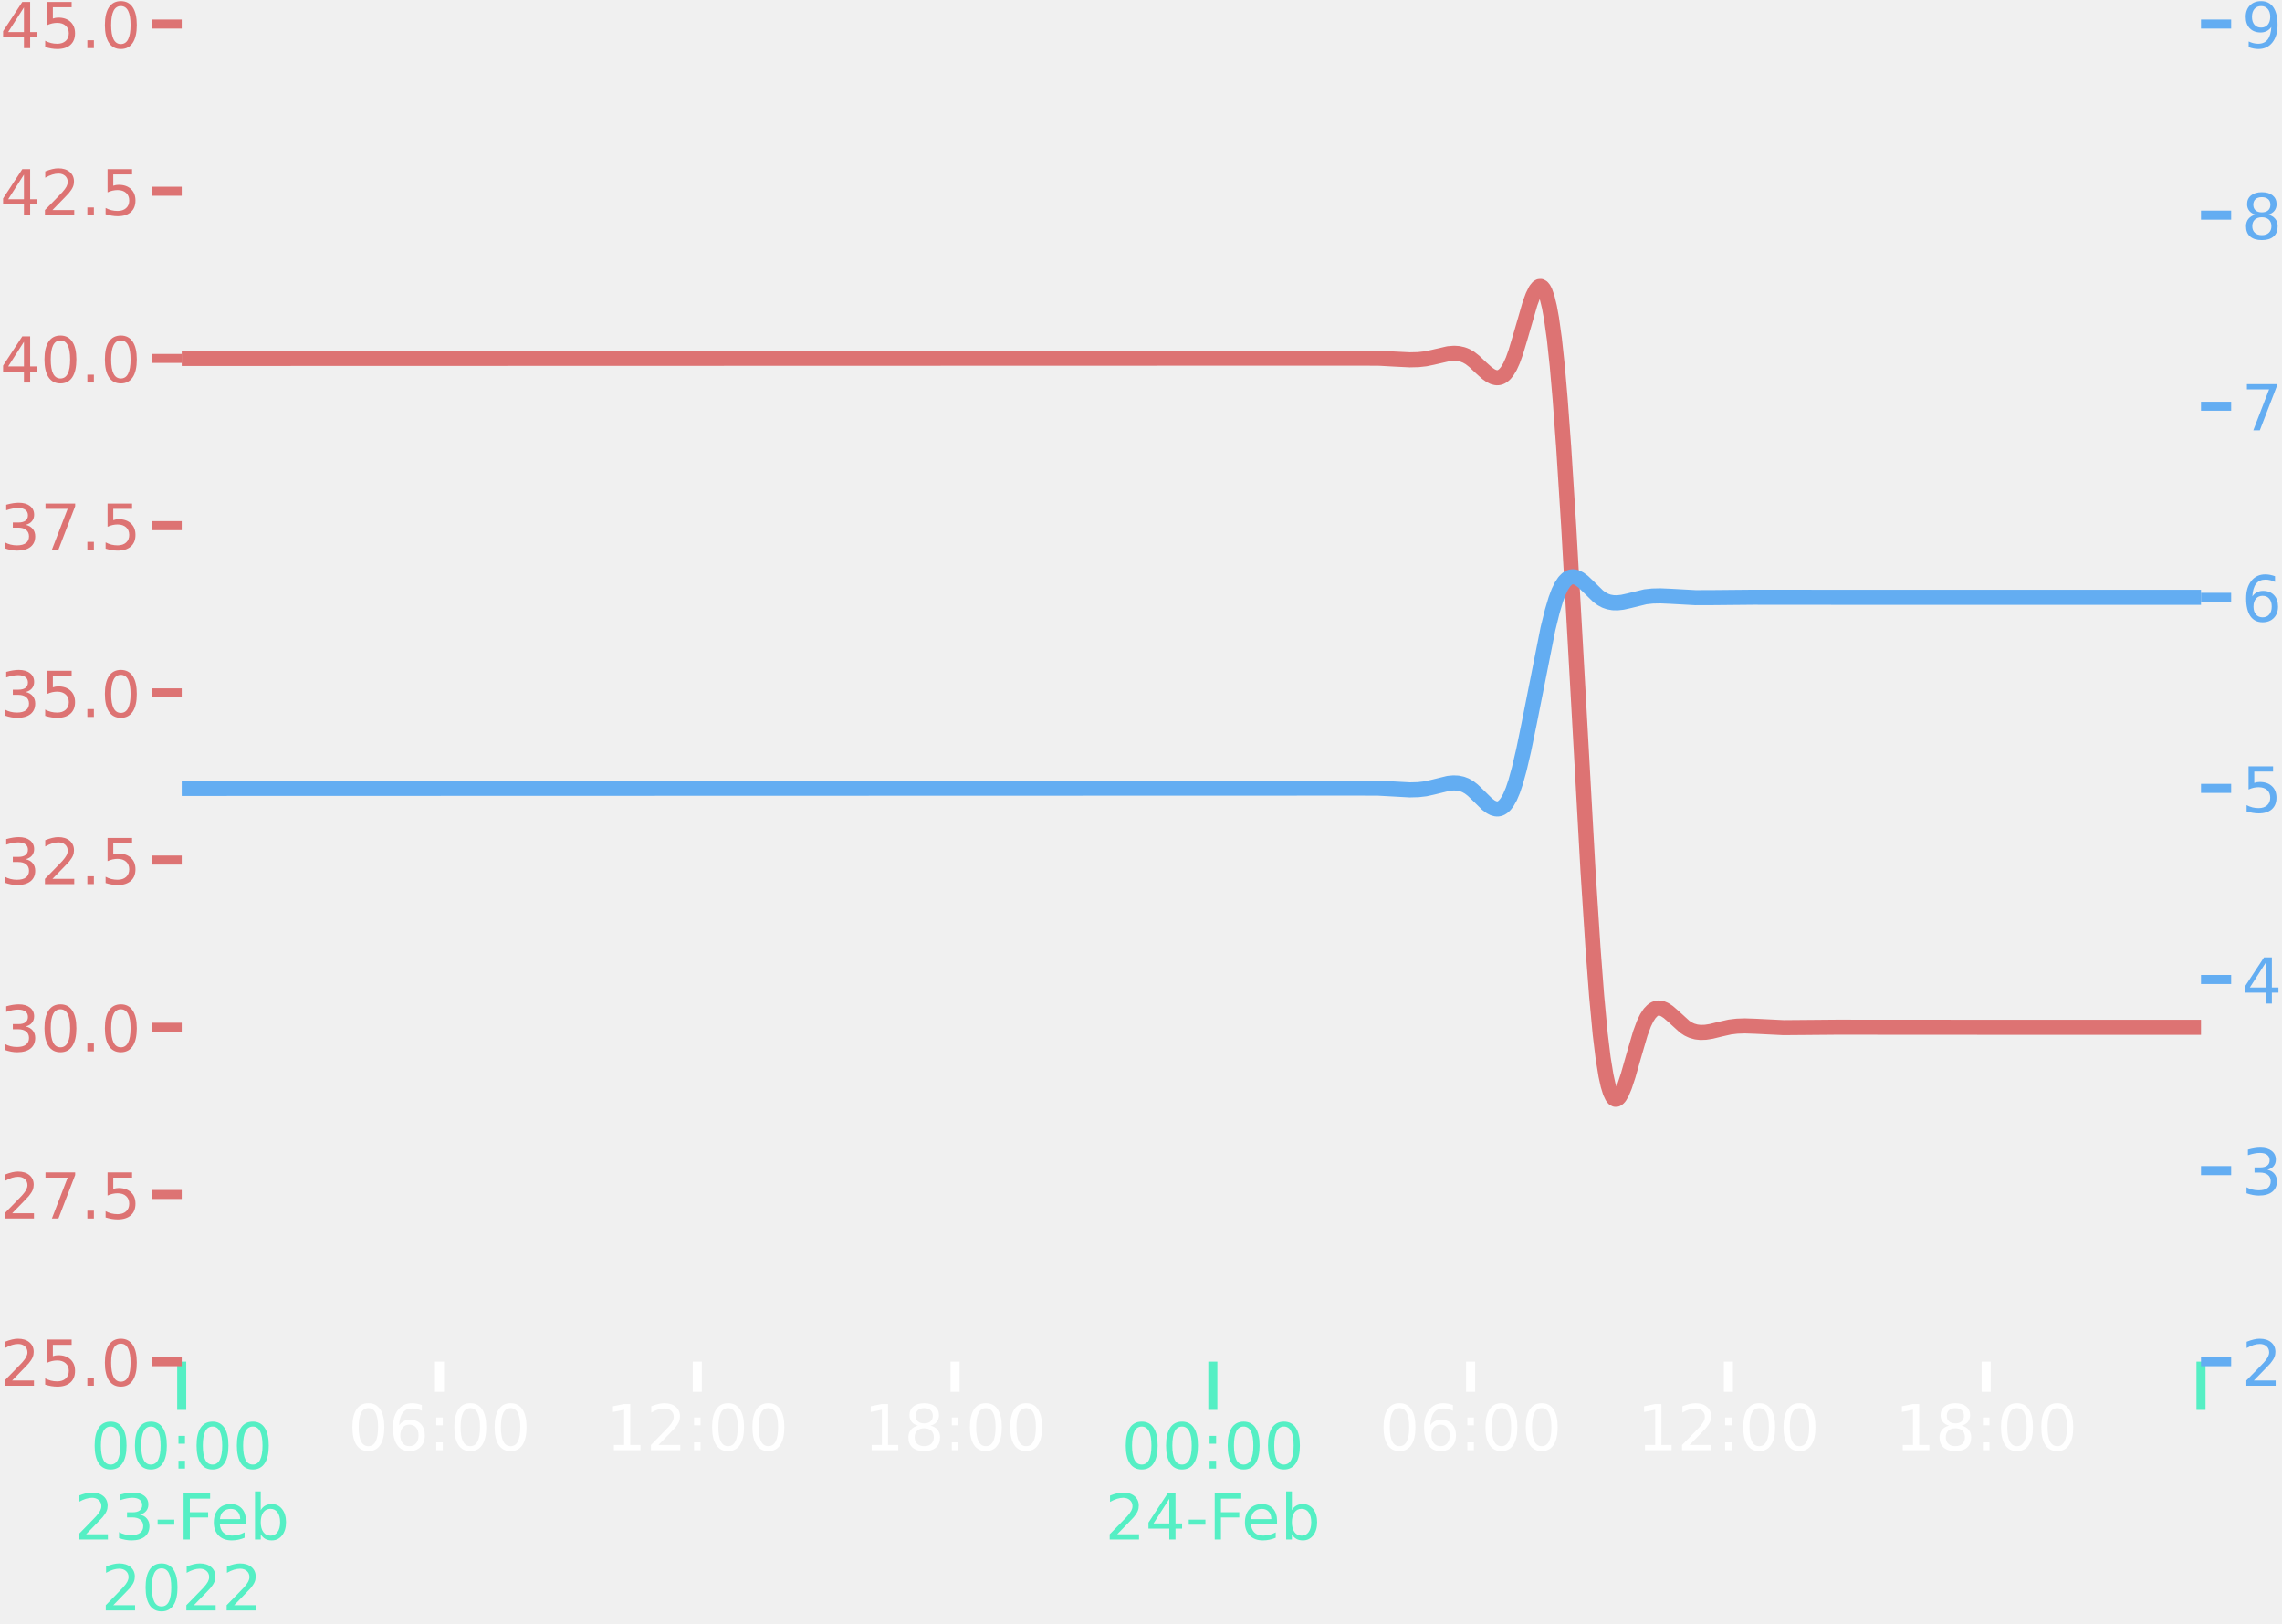
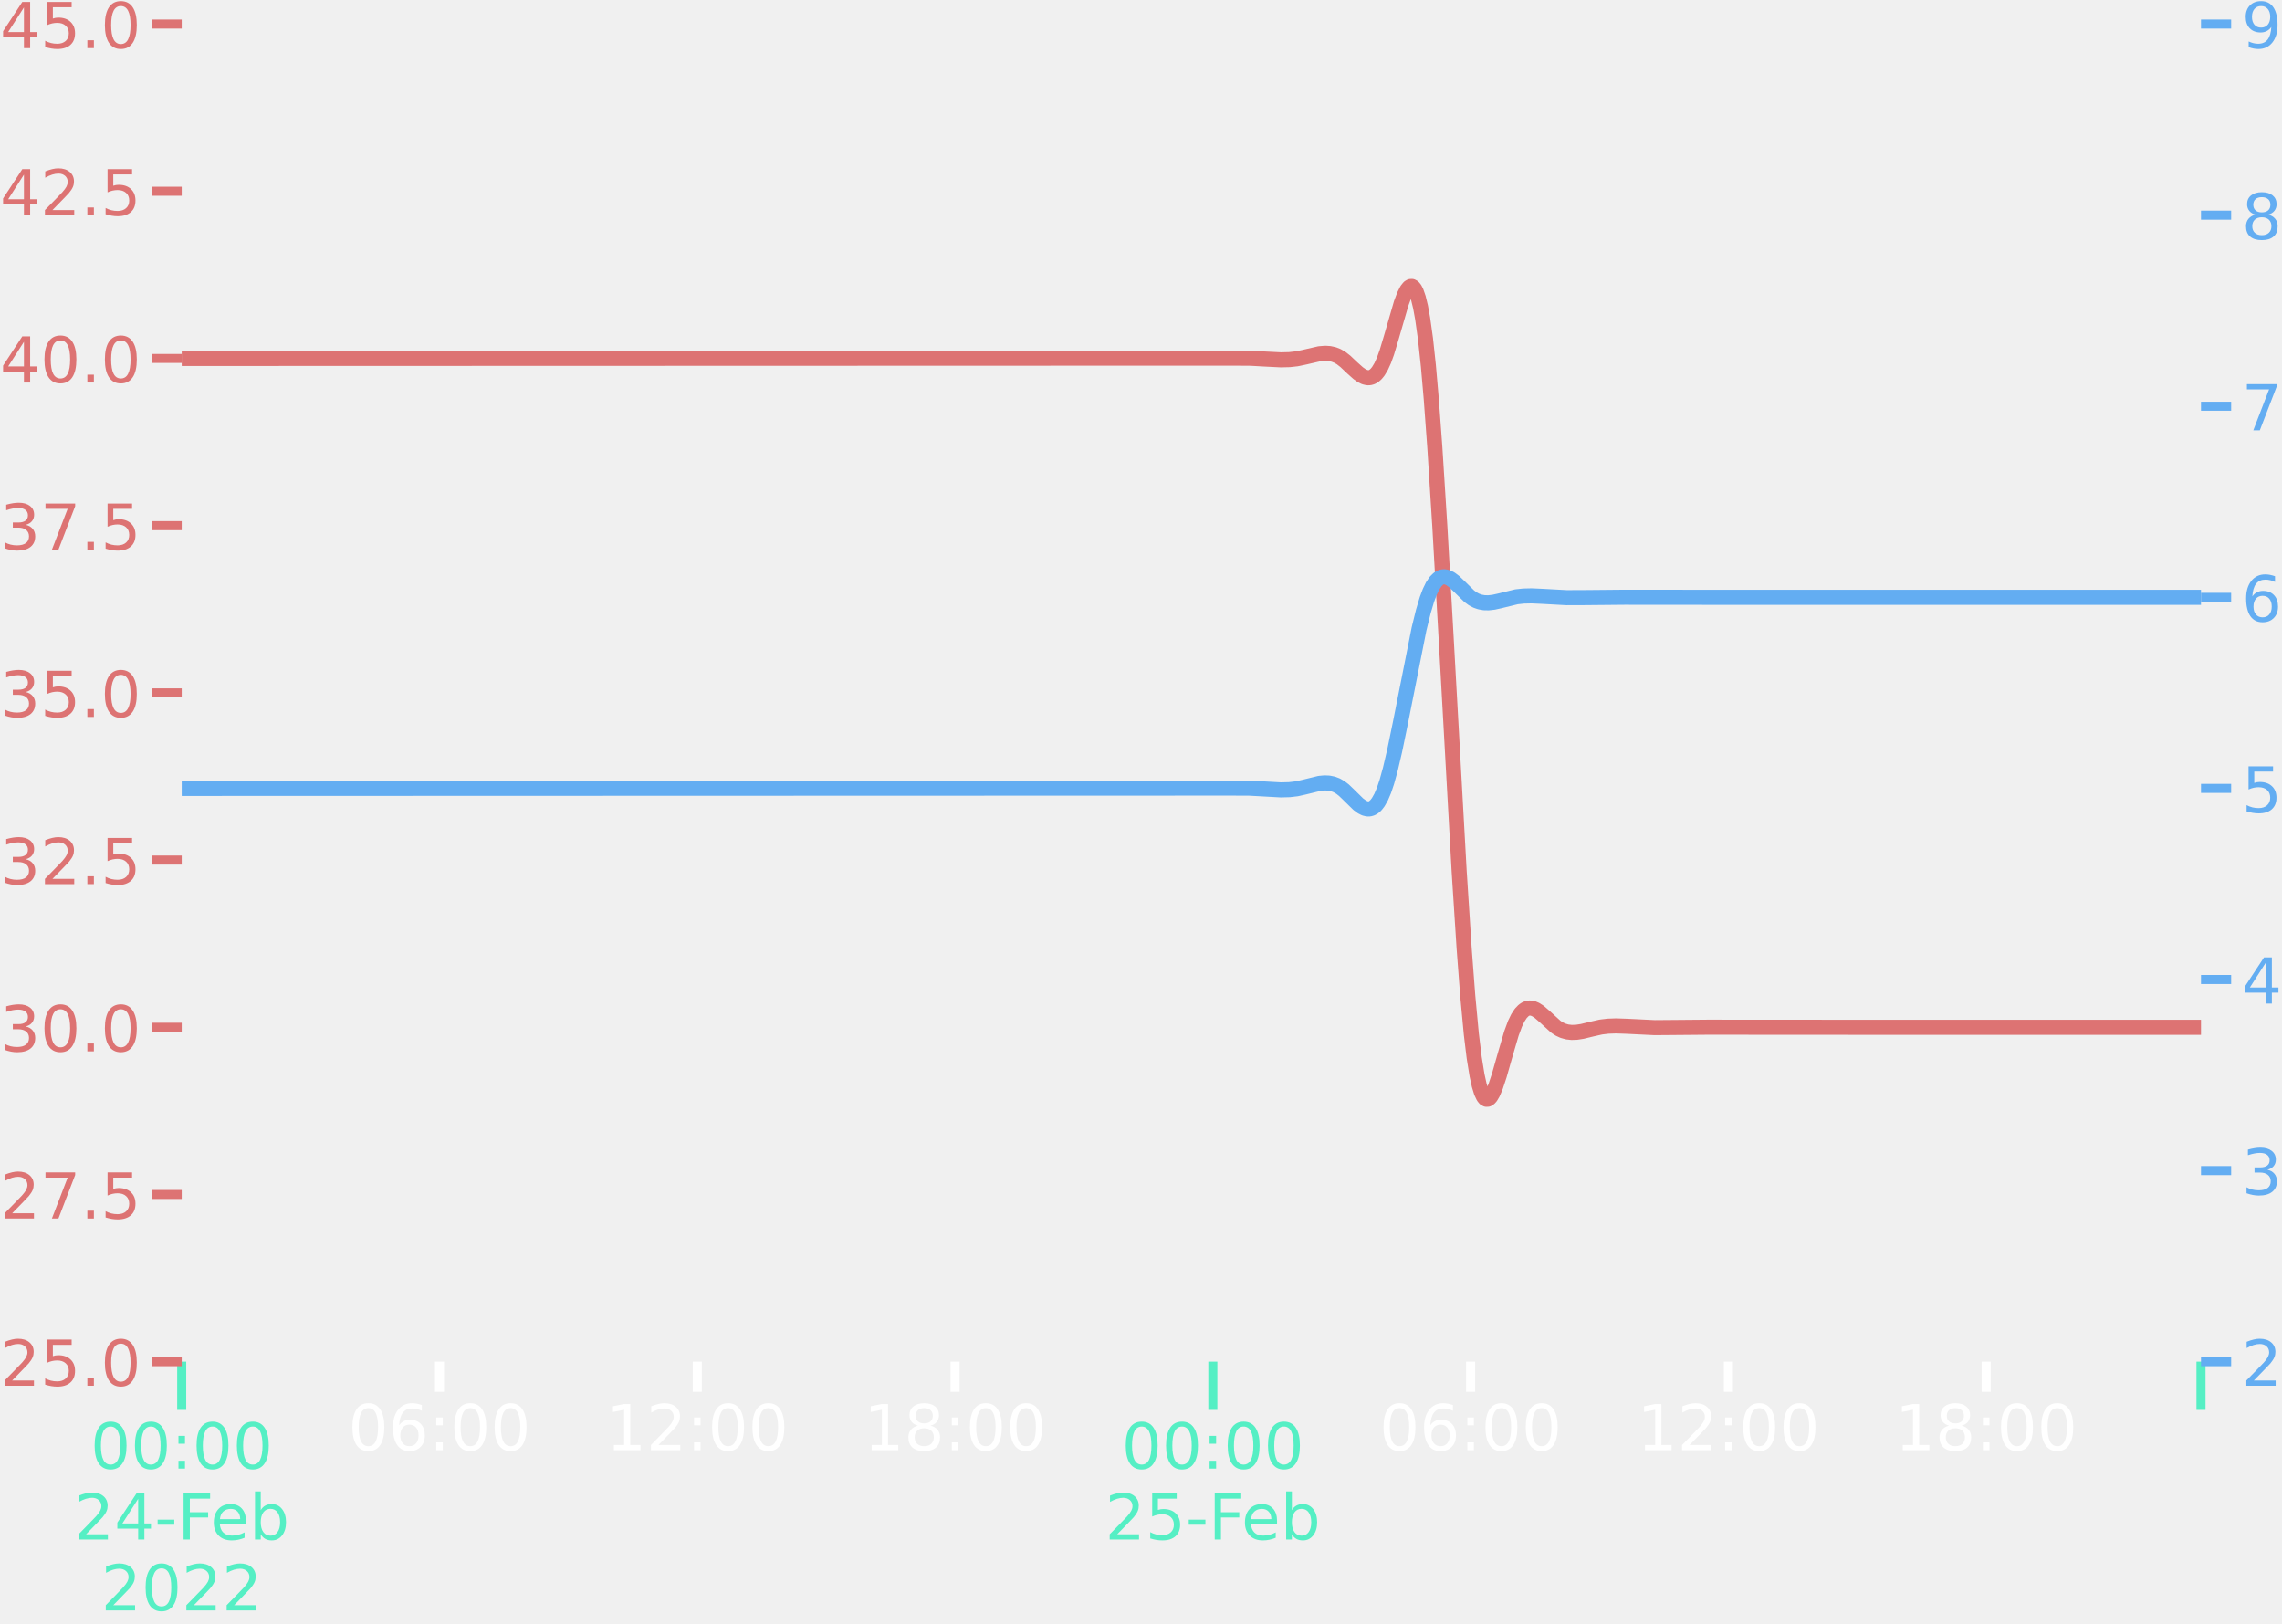
<svg xmlns="http://www.w3.org/2000/svg" xmlns:xlink="http://www.w3.org/1999/xlink" height="538.353pt" version="1.1" viewBox="0 0 756.719 538.353" width="756.719pt">
  <defs>
    <style type="text/css">*{stroke-linecap:butt;stroke-linejoin:round;}</style>
  </defs>
  <g id="figure_1">
    <g id="patch_1">
      <path d="M 0 538.353  L 756.719 538.353  L 756.719 0  L 0 0  z " style="fill:none;" />
    </g>
    <g id="axes_1">
      <g id="patch_2">
        <path d="M 60.258 451.498  L 729.858 451.498  L 729.858 7.978  L 60.258 7.978  z " style="fill:none;" />
      </g>
      <g id="matplotlib.axis_1">
        <g id="xtick_1">
          <g id="line2d_1">
            <defs>
-               <path d="M 0 0  L 0 16  " id="m603aca478d" style="stroke:#55efc4;stroke-width:3;" />
+               <path d="M 0 0  L 0 16  " id="m90805cc9ed" style="stroke:#55efc4;stroke-width:3;" />
            </defs>
            <g>
-               <use style="fill:#55efc4;stroke:#55efc4;stroke-width:3;" x="60.258" xlink:href="#m603aca478d" y="451.498" />
+               <use style="fill:#55efc4;stroke:#55efc4;stroke-width:3;" x="60.258" xlink:href="#m90805cc9ed" y="451.498" />
            </g>
          </g>
          <g id="text_1">
            <g style="fill:#55efc4;" transform="translate(29.99813 486.9551)scale(0.21 -0.21)">
              <defs>
                <path d="M 31.781 66.406  Q 24.172 66.406 20.328 58.906  Q 16.5 51.422 16.5 36.375  Q 16.5 21.391 20.328 13.891  Q 24.172 6.391 31.781 6.391  Q 39.453 6.391 43.281 13.891  Q 47.125 21.391 47.125 36.375  Q 47.125 51.422 43.281 58.906  Q 39.453 66.406 31.781 66.406  z M 31.781 74.219  Q 44.047 74.219 50.516 64.516  Q 56.984 54.828 56.984 36.375  Q 56.984 17.969 50.516 8.266  Q 44.047 -1.422 31.781 -1.422  Q 19.531 -1.422 13.062 8.266  Q 6.594 17.969 6.594 36.375  Q 6.594 54.828 13.062 64.516  Q 19.531 74.219 31.781 74.219  z " id="DejaVuSans-48" />
                <path d="M 11.719 12.406  L 22.016 12.406  L 22.016 0  L 11.719 0  z M 11.719 51.703  L 22.016 51.703  L 22.016 39.312  L 11.719 39.312  z " id="DejaVuSans-58" />
              </defs>
              <use xlink:href="#DejaVuSans-48" />
              <use x="63.623" xlink:href="#DejaVuSans-48" />
              <use x="127.246" xlink:href="#DejaVuSans-58" />
              <use x="160.938" xlink:href="#DejaVuSans-48" />
              <use x="224.561" xlink:href="#DejaVuSans-48" />
            </g>
            <g style="fill:#55efc4;" transform="translate(24.52008 510.4705)scale(0.21 -0.21)">
              <defs>
                <path d="M 19.188 8.297  L 53.609 8.297  L 53.609 0  L 7.328 0  L 7.328 8.297  Q 12.938 14.109 22.625 23.891  Q 32.328 33.688 34.812 36.531  Q 39.547 41.844 41.422 45.531  Q 43.312 49.219 43.312 52.781  Q 43.312 58.594 39.234 62.25  Q 35.156 65.922 28.609 65.922  Q 23.969 65.922 18.812 64.312  Q 13.672 62.703 7.812 59.422  L 7.812 69.391  Q 13.766 71.781 18.938 73  Q 24.125 74.219 28.422 74.219  Q 39.75 74.219 46.484 68.547  Q 53.219 62.891 53.219 53.422  Q 53.219 48.922 51.531 44.891  Q 49.859 40.875 45.406 35.406  Q 44.188 33.984 37.641 27.219  Q 31.109 20.453 19.188 8.297  z " id="DejaVuSans-50" />
-                 <path d="M 40.578 39.312  Q 47.656 37.797 51.625 33  Q 55.609 28.219 55.609 21.188  Q 55.609 10.406 48.188 4.484  Q 40.766 -1.422 27.094 -1.422  Q 22.516 -1.422 17.656 -0.516  Q 12.797 0.391 7.625 2.203  L 7.625 11.719  Q 11.719 9.328 16.594 8.109  Q 21.484 6.891 26.812 6.891  Q 36.078 6.891 40.938 10.547  Q 45.797 14.203 45.797 21.188  Q 45.797 27.641 41.281 31.266  Q 36.766 34.906 28.719 34.906  L 20.219 34.906  L 20.219 43.016  L 29.109 43.016  Q 36.375 43.016 40.234 45.922  Q 44.094 48.828 44.094 54.297  Q 44.094 59.906 40.109 62.906  Q 36.141 65.922 28.719 65.922  Q 24.656 65.922 20.016 65.031  Q 15.375 64.156 9.812 62.312  L 9.812 71.094  Q 15.438 72.656 20.344 73.438  Q 25.25 74.219 29.594 74.219  Q 40.828 74.219 47.359 69.109  Q 53.906 64.016 53.906 55.328  Q 53.906 49.266 50.438 45.094  Q 46.969 40.922 40.578 39.312  z " id="DejaVuSans-51" />
+                 <path d="M 37.797 64.312  L 12.891 25.391  L 37.797 25.391  z M 35.203 72.906  L 47.609 72.906  L 47.609 25.391  L 58.016 25.391  L 58.016 17.188  L 47.609 17.188  L 47.609 0  L 37.797 0  L 37.797 17.188  L 4.891 17.188  L 4.891 26.703  z " id="DejaVuSans-52" />
                <path d="M 4.891 31.391  L 31.203 31.391  L 31.203 23.391  L 4.891 23.391  z " id="DejaVuSans-45" />
                <path d="M 9.812 72.906  L 51.703 72.906  L 51.703 64.594  L 19.672 64.594  L 19.672 43.109  L 48.578 43.109  L 48.578 34.812  L 19.672 34.812  L 19.672 0  L 9.812 0  z " id="DejaVuSans-70" />
                <path d="M 56.203 29.594  L 56.203 25.203  L 14.891 25.203  Q 15.484 15.922 20.484 11.062  Q 25.484 6.203 34.422 6.203  Q 39.594 6.203 44.453 7.469  Q 49.312 8.734 54.109 11.281  L 54.109 2.781  Q 49.266 0.734 44.188 -0.344  Q 39.109 -1.422 33.891 -1.422  Q 20.797 -1.422 13.156 6.188  Q 5.516 13.812 5.516 26.812  Q 5.516 40.234 12.766 48.109  Q 20.016 56 32.328 56  Q 43.359 56 49.781 48.891  Q 56.203 41.797 56.203 29.594  z M 47.219 32.234  Q 47.125 39.594 43.094 43.984  Q 39.062 48.391 32.422 48.391  Q 24.906 48.391 20.391 44.141  Q 15.875 39.891 15.188 32.172  z " id="DejaVuSans-101" />
                <path d="M 48.688 27.297  Q 48.688 37.203 44.609 42.844  Q 40.531 48.484 33.406 48.484  Q 26.266 48.484 22.188 42.844  Q 18.109 37.203 18.109 27.297  Q 18.109 17.391 22.188 11.75  Q 26.266 6.109 33.406 6.109  Q 40.531 6.109 44.609 11.75  Q 48.688 17.391 48.688 27.297  z M 18.109 46.391  Q 20.953 51.266 25.266 53.625  Q 29.594 56 35.594 56  Q 45.562 56 51.781 48.094  Q 58.016 40.188 58.016 27.297  Q 58.016 14.406 51.781 6.484  Q 45.562 -1.422 35.594 -1.422  Q 29.594 -1.422 25.266 0.953  Q 20.953 3.328 18.109 8.203  L 18.109 0  L 9.078 0  L 9.078 75.984  L 18.109 75.984  z " id="DejaVuSans-98" />
-               </defs>
-               <use xlink:href="#DejaVuSans-50" />
-               <use x="63.623" xlink:href="#DejaVuSans-51" />
-               <use x="127.246" xlink:href="#DejaVuSans-45" />
-               <use x="163.33" xlink:href="#DejaVuSans-70" />
-               <use x="215.35" xlink:href="#DejaVuSans-101" />
-               <use x="276.873" xlink:href="#DejaVuSans-98" />
-             </g>
-             <g style="fill:#55efc4;" transform="translate(33.53531 533.9859)scale(0.21 -0.21)">
-               <use xlink:href="#DejaVuSans-50" />
-               <use x="63.623" xlink:href="#DejaVuSans-48" />
-               <use x="127.246" xlink:href="#DejaVuSans-50" />
-               <use x="190.869" xlink:href="#DejaVuSans-50" />
-             </g>
-           </g>
-         </g>
-         <g id="xtick_2">
-           <g id="line2d_2">
-             <g>
-               <use style="fill:#55efc4;stroke:#55efc4;stroke-width:3;" x="402.181" xlink:href="#m603aca478d" y="451.498" />
-             </g>
-           </g>
-           <g id="text_2">
-             <g style="fill:#55efc4;" transform="translate(371.9215 486.9551)scale(0.21 -0.21)">
-               <use xlink:href="#DejaVuSans-48" />
-               <use x="63.623" xlink:href="#DejaVuSans-48" />
-               <use x="127.246" xlink:href="#DejaVuSans-58" />
-               <use x="160.938" xlink:href="#DejaVuSans-48" />
-               <use x="224.561" xlink:href="#DejaVuSans-48" />
-             </g>
-             <g style="fill:#55efc4;" transform="translate(366.4435 510.4705)scale(0.21 -0.21)">
-               <defs>
-                 <path d="M 37.797 64.312  L 12.891 25.391  L 37.797 25.391  z M 35.203 72.906  L 47.609 72.906  L 47.609 25.391  L 58.016 25.391  L 58.016 17.188  L 47.609 17.188  L 47.609 0  L 37.797 0  L 37.797 17.188  L 4.891 17.188  L 4.891 26.703  z " id="DejaVuSans-52" />
              </defs>
              <use xlink:href="#DejaVuSans-50" />
              <use x="63.623" xlink:href="#DejaVuSans-52" />
              <use x="127.246" xlink:href="#DejaVuSans-45" />
              <use x="163.33" xlink:href="#DejaVuSans-70" />
              <use x="215.35" xlink:href="#DejaVuSans-101" />
              <use x="276.873" xlink:href="#DejaVuSans-98" />
            </g>
+             <g style="fill:#55efc4;" transform="translate(33.53531 533.9859)scale(0.21 -0.21)">
+               <use xlink:href="#DejaVuSans-50" />
+               <use x="63.623" xlink:href="#DejaVuSans-48" />
+               <use x="127.246" xlink:href="#DejaVuSans-50" />
+               <use x="190.869" xlink:href="#DejaVuSans-50" />
+             </g>
+           </g>
+         </g>
+         <g id="xtick_2">
+           <g id="line2d_2">
+             <g>
+               <use style="fill:#55efc4;stroke:#55efc4;stroke-width:3;" x="402.181" xlink:href="#m90805cc9ed" y="451.498" />
+             </g>
+           </g>
+           <g id="text_2">
+             <g style="fill:#55efc4;" transform="translate(371.9215 486.9551)scale(0.21 -0.21)">
+               <use xlink:href="#DejaVuSans-48" />
+               <use x="63.623" xlink:href="#DejaVuSans-48" />
+               <use x="127.246" xlink:href="#DejaVuSans-58" />
+               <use x="160.938" xlink:href="#DejaVuSans-48" />
+               <use x="224.561" xlink:href="#DejaVuSans-48" />
+             </g>
+             <g style="fill:#55efc4;" transform="translate(366.4435 510.4705)scale(0.21 -0.21)">
+               <defs>
+                 <path d="M 10.797 72.906  L 49.516 72.906  L 49.516 64.594  L 19.828 64.594  L 19.828 46.734  Q 21.969 47.469 24.109 47.828  Q 26.266 48.188 28.422 48.188  Q 40.625 48.188 47.75 41.5  Q 54.891 34.812 54.891 23.391  Q 54.891 11.625 47.562 5.094  Q 40.234 -1.422 26.906 -1.422  Q 22.312 -1.422 17.547 -0.641  Q 12.797 0.141 7.719 1.703  L 7.719 11.625  Q 12.109 9.234 16.797 8.062  Q 21.484 6.891 26.703 6.891  Q 35.156 6.891 40.078 11.328  Q 45.016 15.766 45.016 23.391  Q 45.016 31 40.078 35.438  Q 35.156 39.891 26.703 39.891  Q 22.75 39.891 18.812 39.016  Q 14.891 38.141 10.797 36.281  z " id="DejaVuSans-53" />
+               </defs>
+               <use xlink:href="#DejaVuSans-50" />
+               <use x="63.623" xlink:href="#DejaVuSans-53" />
+               <use x="127.246" xlink:href="#DejaVuSans-45" />
+               <use x="163.33" xlink:href="#DejaVuSans-70" />
+               <use x="215.35" xlink:href="#DejaVuSans-101" />
+               <use x="276.873" xlink:href="#DejaVuSans-98" />
+             </g>
          </g>
        </g>
        <g id="xtick_3">
          <g id="line2d_3">
            <g>
-               <use style="fill:#55efc4;stroke:#55efc4;stroke-width:3;" x="729.858" xlink:href="#m603aca478d" y="451.498" />
+               <use style="fill:#55efc4;stroke:#55efc4;stroke-width:3;" x="729.858" xlink:href="#m90805cc9ed" y="451.498" />
            </g>
          </g>
        </g>
        <g id="xtick_4">
          <g id="line2d_4">
            <defs>
-               <path d="M 0 0  L 0 10  " id="ma222292243" style="stroke:#ffffff;stroke-width:3;" />
+               <path d="M 0 0  L 0 10  " id="m52df7da83a" style="stroke:#ffffff;stroke-width:3;" />
            </defs>
            <g>
-               <use style="fill:#ffffff;stroke:#ffffff;stroke-width:3;" x="145.739" xlink:href="#ma222292243" y="451.498" />
+               <use style="fill:#ffffff;stroke:#ffffff;stroke-width:3;" x="145.739" xlink:href="#m52df7da83a" y="451.498" />
            </g>
          </g>
          <g id="text_3">
            <g style="fill:#ffffff;" transform="translate(115.479 480.8551)scale(0.21 -0.21)">
              <defs>
                <path d="M 33.016 40.375  Q 26.375 40.375 22.484 35.828  Q 18.609 31.297 18.609 23.391  Q 18.609 15.531 22.484 10.953  Q 26.375 6.391 33.016 6.391  Q 39.656 6.391 43.531 10.953  Q 47.406 15.531 47.406 23.391  Q 47.406 31.297 43.531 35.828  Q 39.656 40.375 33.016 40.375  z M 52.594 71.297  L 52.594 62.312  Q 48.875 64.062 45.094 64.984  Q 41.312 65.922 37.594 65.922  Q 27.828 65.922 22.672 59.328  Q 17.531 52.734 16.797 39.406  Q 19.672 43.656 24.016 45.922  Q 28.375 48.188 33.594 48.188  Q 44.578 48.188 50.953 41.516  Q 57.328 34.859 57.328 23.391  Q 57.328 12.156 50.688 5.359  Q 44.047 -1.422 33.016 -1.422  Q 20.359 -1.422 13.672 8.266  Q 6.984 17.969 6.984 36.375  Q 6.984 53.656 15.188 63.938  Q 23.391 74.219 37.203 74.219  Q 40.922 74.219 44.703 73.484  Q 48.484 72.75 52.594 71.297  z " id="DejaVuSans-54" />
              </defs>
              <use xlink:href="#DejaVuSans-48" />
              <use x="63.623" xlink:href="#DejaVuSans-54" />
              <use x="127.246" xlink:href="#DejaVuSans-58" />
              <use x="160.938" xlink:href="#DejaVuSans-48" />
              <use x="224.561" xlink:href="#DejaVuSans-48" />
            </g>
          </g>
        </g>
        <g id="xtick_5">
          <g id="line2d_5">
            <g>
-               <use style="fill:#ffffff;stroke:#ffffff;stroke-width:3;" x="231.22" xlink:href="#ma222292243" y="451.498" />
+               <use style="fill:#ffffff;stroke:#ffffff;stroke-width:3;" x="231.22" xlink:href="#m52df7da83a" y="451.498" />
            </g>
          </g>
          <g id="text_4">
            <g style="fill:#ffffff;" transform="translate(200.9598 480.8551)scale(0.21 -0.21)">
              <defs>
                <path d="M 12.406 8.297  L 28.516 8.297  L 28.516 63.922  L 10.984 60.406  L 10.984 69.391  L 28.422 72.906  L 38.281 72.906  L 38.281 8.297  L 54.391 8.297  L 54.391 0  L 12.406 0  z " id="DejaVuSans-49" />
              </defs>
              <use xlink:href="#DejaVuSans-49" />
              <use x="63.623" xlink:href="#DejaVuSans-50" />
              <use x="127.246" xlink:href="#DejaVuSans-58" />
              <use x="160.938" xlink:href="#DejaVuSans-48" />
              <use x="224.561" xlink:href="#DejaVuSans-48" />
            </g>
          </g>
        </g>
        <g id="xtick_6">
          <g id="line2d_6">
            <g>
-               <use style="fill:#ffffff;stroke:#ffffff;stroke-width:3;" x="316.7" xlink:href="#ma222292243" y="451.498" />
+               <use style="fill:#ffffff;stroke:#ffffff;stroke-width:3;" x="316.7" xlink:href="#m52df7da83a" y="451.498" />
            </g>
          </g>
          <g id="text_5">
            <g style="fill:#ffffff;" transform="translate(286.4407 480.8551)scale(0.21 -0.21)">
              <defs>
                <path d="M 31.781 34.625  Q 24.75 34.625 20.719 30.859  Q 16.703 27.094 16.703 20.516  Q 16.703 13.922 20.719 10.156  Q 24.75 6.391 31.781 6.391  Q 38.812 6.391 42.859 10.172  Q 46.922 13.969 46.922 20.516  Q 46.922 27.094 42.891 30.859  Q 38.875 34.625 31.781 34.625  z M 21.922 38.812  Q 15.578 40.375 12.031 44.719  Q 8.5 49.078 8.5 55.328  Q 8.5 64.062 14.719 69.141  Q 20.953 74.219 31.781 74.219  Q 42.672 74.219 48.875 69.141  Q 55.078 64.062 55.078 55.328  Q 55.078 49.078 51.531 44.719  Q 48 40.375 41.703 38.812  Q 48.828 37.156 52.797 32.312  Q 56.781 27.484 56.781 20.516  Q 56.781 9.906 50.312 4.234  Q 43.844 -1.422 31.781 -1.422  Q 19.734 -1.422 13.25 4.234  Q 6.781 9.906 6.781 20.516  Q 6.781 27.484 10.781 32.312  Q 14.797 37.156 21.922 38.812  z M 18.312 54.391  Q 18.312 48.734 21.844 45.562  Q 25.391 42.391 31.781 42.391  Q 38.141 42.391 41.719 45.562  Q 45.312 48.734 45.312 54.391  Q 45.312 60.062 41.719 63.234  Q 38.141 66.406 31.781 66.406  Q 25.391 66.406 21.844 63.234  Q 18.312 60.062 18.312 54.391  z " id="DejaVuSans-56" />
              </defs>
              <use xlink:href="#DejaVuSans-49" />
              <use x="63.623" xlink:href="#DejaVuSans-56" />
              <use x="127.246" xlink:href="#DejaVuSans-58" />
              <use x="160.938" xlink:href="#DejaVuSans-48" />
              <use x="224.561" xlink:href="#DejaVuSans-48" />
            </g>
          </g>
        </g>
        <g id="xtick_7">
          <g id="line2d_7">
            <g>
-               <use style="fill:#ffffff;stroke:#ffffff;stroke-width:3;" x="487.662" xlink:href="#ma222292243" y="451.498" />
+               <use style="fill:#ffffff;stroke:#ffffff;stroke-width:3;" x="487.662" xlink:href="#m52df7da83a" y="451.498" />
            </g>
          </g>
          <g id="text_6">
            <g style="fill:#ffffff;" transform="translate(457.4024 480.8551)scale(0.21 -0.21)">
              <use xlink:href="#DejaVuSans-48" />
              <use x="63.623" xlink:href="#DejaVuSans-54" />
              <use x="127.246" xlink:href="#DejaVuSans-58" />
              <use x="160.938" xlink:href="#DejaVuSans-48" />
              <use x="224.561" xlink:href="#DejaVuSans-48" />
            </g>
          </g>
        </g>
        <g id="xtick_8">
          <g id="line2d_8">
            <g>
-               <use style="fill:#ffffff;stroke:#ffffff;stroke-width:3;" x="573.143" xlink:href="#ma222292243" y="451.498" />
+               <use style="fill:#ffffff;stroke:#ffffff;stroke-width:3;" x="573.143" xlink:href="#m52df7da83a" y="451.498" />
            </g>
          </g>
          <g id="text_7">
            <g style="fill:#ffffff;" transform="translate(542.8832 480.8551)scale(0.21 -0.21)">
              <use xlink:href="#DejaVuSans-49" />
              <use x="63.623" xlink:href="#DejaVuSans-50" />
              <use x="127.246" xlink:href="#DejaVuSans-58" />
              <use x="160.938" xlink:href="#DejaVuSans-48" />
              <use x="224.561" xlink:href="#DejaVuSans-48" />
            </g>
          </g>
        </g>
        <g id="xtick_9">
          <g id="line2d_9">
            <g>
-               <use style="fill:#ffffff;stroke:#ffffff;stroke-width:3;" x="658.624" xlink:href="#ma222292243" y="451.498" />
+               <use style="fill:#ffffff;stroke:#ffffff;stroke-width:3;" x="658.624" xlink:href="#m52df7da83a" y="451.498" />
            </g>
          </g>
          <g id="text_8">
            <g style="fill:#ffffff;" transform="translate(628.3641 480.8551)scale(0.21 -0.21)">
              <use xlink:href="#DejaVuSans-49" />
              <use x="63.623" xlink:href="#DejaVuSans-56" />
              <use x="127.246" xlink:href="#DejaVuSans-58" />
              <use x="160.938" xlink:href="#DejaVuSans-48" />
              <use x="224.561" xlink:href="#DejaVuSans-48" />
            </g>
          </g>
        </g>
      </g>
      <g id="matplotlib.axis_2">
        <g id="ytick_1">
          <g id="line2d_10">
            <defs>
-               <path d="M 0 0  L -10 0  " id="md052cbae78" style="stroke:#dd7373;stroke-width:3;" />
+               <path d="M 0 0  L -10 0  " id="m8be4d99cd7" style="stroke:#dd7373;stroke-width:3;" />
            </defs>
            <g>
-               <use style="fill:#dd7373;stroke:#dd7373;stroke-width:3;" x="60.258" xlink:href="#md052cbae78" y="451.498" />
+               <use style="fill:#dd7373;stroke:#dd7373;stroke-width:3;" x="60.258" xlink:href="#m8be4d99cd7" y="451.498" />
            </g>
          </g>
          <g id="text_9">
            <g style="fill:#dd7373;" transform="translate(0 459.4767)scale(0.21 -0.21)">
              <defs>
-                 <path d="M 10.797 72.906  L 49.516 72.906  L 49.516 64.594  L 19.828 64.594  L 19.828 46.734  Q 21.969 47.469 24.109 47.828  Q 26.266 48.188 28.422 48.188  Q 40.625 48.188 47.75 41.5  Q 54.891 34.812 54.891 23.391  Q 54.891 11.625 47.562 5.094  Q 40.234 -1.422 26.906 -1.422  Q 22.312 -1.422 17.547 -0.641  Q 12.797 0.141 7.719 1.703  L 7.719 11.625  Q 12.109 9.234 16.797 8.062  Q 21.484 6.891 26.703 6.891  Q 35.156 6.891 40.078 11.328  Q 45.016 15.766 45.016 23.391  Q 45.016 31 40.078 35.438  Q 35.156 39.891 26.703 39.891  Q 22.75 39.891 18.812 39.016  Q 14.891 38.141 10.797 36.281  z " id="DejaVuSans-53" />
                <path d="M 10.688 12.406  L 21 12.406  L 21 0  L 10.688 0  z " id="DejaVuSans-46" />
              </defs>
              <use xlink:href="#DejaVuSans-50" />
              <use x="63.623" xlink:href="#DejaVuSans-53" />
              <use x="127.246" xlink:href="#DejaVuSans-46" />
              <use x="159.033" xlink:href="#DejaVuSans-48" />
            </g>
          </g>
        </g>
        <g id="ytick_2">
          <g id="line2d_11">
            <g>
-               <use style="fill:#dd7373;stroke:#dd7373;stroke-width:3;" x="60.258" xlink:href="#md052cbae78" y="396.058" />
+               <use style="fill:#dd7373;stroke:#dd7373;stroke-width:3;" x="60.258" xlink:href="#m8be4d99cd7" y="396.058" />
            </g>
          </g>
          <g id="text_10">
            <g style="fill:#dd7373;" transform="translate(0 404.0367)scale(0.21 -0.21)">
              <defs>
                <path d="M 8.203 72.906  L 55.078 72.906  L 55.078 68.703  L 28.609 0  L 18.312 0  L 43.219 64.594  L 8.203 64.594  z " id="DejaVuSans-55" />
              </defs>
              <use xlink:href="#DejaVuSans-50" />
              <use x="63.623" xlink:href="#DejaVuSans-55" />
              <use x="127.246" xlink:href="#DejaVuSans-46" />
              <use x="159.033" xlink:href="#DejaVuSans-53" />
            </g>
          </g>
        </g>
        <g id="ytick_3">
          <g id="line2d_12">
            <g>
-               <use style="fill:#dd7373;stroke:#dd7373;stroke-width:3;" x="60.258" xlink:href="#md052cbae78" y="340.618" />
+               <use style="fill:#dd7373;stroke:#dd7373;stroke-width:3;" x="60.258" xlink:href="#m8be4d99cd7" y="340.618" />
            </g>
          </g>
          <g id="text_11">
            <g style="fill:#dd7373;" transform="translate(0 348.5967)scale(0.21 -0.21)">
+               <defs>
+                 <path d="M 40.578 39.312  Q 47.656 37.797 51.625 33  Q 55.609 28.219 55.609 21.188  Q 55.609 10.406 48.188 4.484  Q 40.766 -1.422 27.094 -1.422  Q 22.516 -1.422 17.656 -0.516  Q 12.797 0.391 7.625 2.203  L 7.625 11.719  Q 11.719 9.328 16.594 8.109  Q 21.484 6.891 26.812 6.891  Q 36.078 6.891 40.938 10.547  Q 45.797 14.203 45.797 21.188  Q 45.797 27.641 41.281 31.266  Q 36.766 34.906 28.719 34.906  L 20.219 34.906  L 20.219 43.016  L 29.109 43.016  Q 36.375 43.016 40.234 45.922  Q 44.094 48.828 44.094 54.297  Q 44.094 59.906 40.109 62.906  Q 36.141 65.922 28.719 65.922  Q 24.656 65.922 20.016 65.031  Q 15.375 64.156 9.812 62.312  L 9.812 71.094  Q 15.438 72.656 20.344 73.438  Q 25.25 74.219 29.594 74.219  Q 40.828 74.219 47.359 69.109  Q 53.906 64.016 53.906 55.328  Q 53.906 49.266 50.438 45.094  Q 46.969 40.922 40.578 39.312  z " id="DejaVuSans-51" />
+               </defs>
              <use xlink:href="#DejaVuSans-51" />
              <use x="63.623" xlink:href="#DejaVuSans-48" />
              <use x="127.246" xlink:href="#DejaVuSans-46" />
              <use x="159.033" xlink:href="#DejaVuSans-48" />
            </g>
          </g>
        </g>
        <g id="ytick_4">
          <g id="line2d_13">
            <g>
-               <use style="fill:#dd7373;stroke:#dd7373;stroke-width:3;" x="60.258" xlink:href="#md052cbae78" y="285.178" />
+               <use style="fill:#dd7373;stroke:#dd7373;stroke-width:3;" x="60.258" xlink:href="#m8be4d99cd7" y="285.178" />
            </g>
          </g>
          <g id="text_12">
            <g style="fill:#dd7373;" transform="translate(0 293.1567)scale(0.21 -0.21)">
              <use xlink:href="#DejaVuSans-51" />
              <use x="63.623" xlink:href="#DejaVuSans-50" />
              <use x="127.246" xlink:href="#DejaVuSans-46" />
              <use x="159.033" xlink:href="#DejaVuSans-53" />
            </g>
          </g>
        </g>
        <g id="ytick_5">
          <g id="line2d_14">
            <g>
-               <use style="fill:#dd7373;stroke:#dd7373;stroke-width:3;" x="60.258" xlink:href="#md052cbae78" y="229.738" />
+               <use style="fill:#dd7373;stroke:#dd7373;stroke-width:3;" x="60.258" xlink:href="#m8be4d99cd7" y="229.738" />
            </g>
          </g>
          <g id="text_13">
            <g style="fill:#dd7373;" transform="translate(0 237.7167)scale(0.21 -0.21)">
              <use xlink:href="#DejaVuSans-51" />
              <use x="63.623" xlink:href="#DejaVuSans-53" />
              <use x="127.246" xlink:href="#DejaVuSans-46" />
              <use x="159.033" xlink:href="#DejaVuSans-48" />
            </g>
          </g>
        </g>
        <g id="ytick_6">
          <g id="line2d_15">
            <g>
-               <use style="fill:#dd7373;stroke:#dd7373;stroke-width:3;" x="60.258" xlink:href="#md052cbae78" y="174.298" />
+               <use style="fill:#dd7373;stroke:#dd7373;stroke-width:3;" x="60.258" xlink:href="#m8be4d99cd7" y="174.298" />
            </g>
          </g>
          <g id="text_14">
            <g style="fill:#dd7373;" transform="translate(0 182.2767)scale(0.21 -0.21)">
              <use xlink:href="#DejaVuSans-51" />
              <use x="63.623" xlink:href="#DejaVuSans-55" />
              <use x="127.246" xlink:href="#DejaVuSans-46" />
              <use x="159.033" xlink:href="#DejaVuSans-53" />
            </g>
          </g>
        </g>
        <g id="ytick_7">
          <g id="line2d_16">
            <g>
-               <use style="fill:#dd7373;stroke:#dd7373;stroke-width:3;" x="60.258" xlink:href="#md052cbae78" y="118.858" />
+               <use style="fill:#dd7373;stroke:#dd7373;stroke-width:3;" x="60.258" xlink:href="#m8be4d99cd7" y="118.858" />
            </g>
          </g>
          <g id="text_15">
            <g style="fill:#dd7373;" transform="translate(0 126.8367)scale(0.21 -0.21)">
              <use xlink:href="#DejaVuSans-52" />
              <use x="63.623" xlink:href="#DejaVuSans-48" />
              <use x="127.246" xlink:href="#DejaVuSans-46" />
              <use x="159.033" xlink:href="#DejaVuSans-48" />
            </g>
          </g>
        </g>
        <g id="ytick_8">
          <g id="line2d_17">
            <g>
-               <use style="fill:#dd7373;stroke:#dd7373;stroke-width:3;" x="60.258" xlink:href="#md052cbae78" y="63.418" />
+               <use style="fill:#dd7373;stroke:#dd7373;stroke-width:3;" x="60.258" xlink:href="#m8be4d99cd7" y="63.418" />
            </g>
          </g>
          <g id="text_16">
            <g style="fill:#dd7373;" transform="translate(0 71.39672)scale(0.21 -0.21)">
              <use xlink:href="#DejaVuSans-52" />
              <use x="63.623" xlink:href="#DejaVuSans-50" />
              <use x="127.246" xlink:href="#DejaVuSans-46" />
              <use x="159.033" xlink:href="#DejaVuSans-53" />
            </g>
          </g>
        </g>
        <g id="ytick_9">
          <g id="line2d_18">
            <g>
-               <use style="fill:#dd7373;stroke:#dd7373;stroke-width:3;" x="60.258" xlink:href="#md052cbae78" y="7.978" />
+               <use style="fill:#dd7373;stroke:#dd7373;stroke-width:3;" x="60.258" xlink:href="#m8be4d99cd7" y="7.978" />
            </g>
          </g>
          <g id="text_17">
            <g style="fill:#dd7373;" transform="translate(0 15.95672)scale(0.21 -0.21)">
              <use xlink:href="#DejaVuSans-52" />
              <use x="63.623" xlink:href="#DejaVuSans-53" />
              <use x="127.246" xlink:href="#DejaVuSans-46" />
              <use x="159.033" xlink:href="#DejaVuSans-48" />
            </g>
          </g>
        </g>
      </g>
      <g id="line2d_19">
-         <path clip-path="url(#p326709d200)" d="M 60.258 118.858  L 451.57 118.748  L 457.506 118.79  L 462.255 119.054  L 467.479 119.315  L 470.328 119.245  L 472.703 118.982  L 475.077 118.491  L 480.301 117.291  L 482.201 117.142  L 483.625 117.234  L 485.05 117.55  L 486.237 118.016  L 487.425 118.695  L 488.849 119.805  L 491.224 122.044  L 493.123 123.743  L 494.311 124.574  L 495.26 125.031  L 496.21 125.252  L 496.922 125.233  L 497.635 125.032  L 498.347 124.629  L 499.06 124.003  L 499.772 123.134  L 500.722 121.56  L 501.671 119.468  L 502.621 116.825  L 504.046 112.087  L 507.37 100.627  L 508.32 98.072  L 509.27 96.172  L 509.982 95.287  L 510.457 94.997  L 510.932 94.974  L 511.407 95.24  L 511.882 95.818  L 512.357 96.732  L 513.069 98.782  L 513.781 101.714  L 514.494 105.607  L 515.443 112.425  L 516.393 121.268  L 517.343 132.171  L 518.53 148.303  L 520.192 174.548  L 522.329 212.297  L 526.603 288.89  L 528.265 314.599  L 529.453 330.212  L 530.64 342.894  L 531.59 350.703  L 532.54 356.575  L 533.252 359.819  L 533.964 362.155  L 534.677 363.658  L 535.151 364.237  L 535.626 364.503  L 536.101 364.48  L 536.576 364.19  L 537.051 363.656  L 537.763 362.448  L 538.713 360.197  L 539.9 356.613  L 541.8 349.939  L 543.937 342.652  L 545.124 339.434  L 546.074 337.476  L 547.024 336.025  L 547.974 335.031  L 548.686 334.556  L 549.398 334.29  L 550.111 334.212  L 551.06 334.366  L 552.01 334.769  L 553.197 335.548  L 554.86 336.982  L 558.659 340.445  L 559.846 341.216  L 561.033 341.764  L 562.458 342.165  L 563.882 342.326  L 565.545 342.272  L 567.444 341.977  L 570.531 341.226  L 573.618 340.533  L 575.992 340.249  L 578.604 340.158  L 582.166 340.281  L 591.426 340.735  L 597.837 340.684  L 608.997 340.588  L 657.437 340.618  L 729.858 340.618  L 729.858 340.618  " style="fill:none;stroke:#dd7373;stroke-linecap:square;stroke-width:5;" />
+         <path clip-path="url(#p71a3b26dd1)" d="M 60.258 118.858  L 408.83 118.748  L 414.766 118.79  L 419.515 119.054  L 424.739 119.315  L 427.588 119.245  L 429.962 118.982  L 432.337 118.491  L 437.561 117.291  L 439.46 117.142  L 440.885 117.234  L 442.31 117.55  L 443.497 118.016  L 444.684 118.695  L 446.109 119.805  L 448.483 122.044  L 450.383 123.743  L 451.57 124.574  L 452.52 125.031  L 453.47 125.252  L 454.182 125.233  L 454.894 125.032  L 455.607 124.629  L 456.319 124.003  L 457.031 123.134  L 457.981 121.56  L 458.931 119.468  L 459.881 116.825  L 461.305 112.087  L 464.63 100.627  L 465.58 98.072  L 466.529 96.172  L 467.242 95.287  L 467.717 94.997  L 468.191 94.974  L 468.666 95.24  L 469.141 95.818  L 469.616 96.732  L 470.328 98.782  L 471.041 101.714  L 471.753 105.607  L 472.703 112.425  L 473.653 121.268  L 474.602 132.171  L 475.79 148.303  L 477.452 174.548  L 479.589 212.297  L 483.863 288.89  L 485.525 314.599  L 486.712 330.212  L 487.9 342.894  L 488.849 350.703  L 489.799 356.575  L 490.511 359.819  L 491.224 362.155  L 491.936 363.658  L 492.411 364.237  L 492.886 364.503  L 493.361 364.48  L 493.836 364.19  L 494.311 363.656  L 495.023 362.448  L 495.973 360.197  L 497.16 356.613  L 499.06 349.939  L 501.197 342.652  L 502.384 339.434  L 503.334 337.476  L 504.283 336.025  L 505.233 335.031  L 505.945 334.556  L 506.658 334.29  L 507.37 334.212  L 508.32 334.366  L 509.27 334.769  L 510.457 335.548  L 512.119 336.982  L 515.918 340.445  L 517.105 341.216  L 518.293 341.764  L 519.717 342.165  L 521.142 342.326  L 522.804 342.272  L 524.704 341.977  L 527.791 341.226  L 530.877 340.533  L 533.252 340.249  L 535.864 340.158  L 539.425 340.281  L 548.686 340.735  L 555.097 340.684  L 566.257 340.588  L 614.696 340.618  L 729.858 340.618  L 729.858 340.618  " style="fill:none;stroke:#dd7373;stroke-linecap:square;stroke-width:5;" />
      </g>
    </g>
    <g id="axes_2">
      <g id="matplotlib.axis_3">
        <g id="ytick_10">
          <g id="line2d_20">
            <defs>
-               <path d="M 0 0  L 10 0  " id="mebc76e34c5" style="stroke:#63adf2;stroke-width:3;" />
+               <path d="M 0 0  L 10 0  " id="mb8bc8e6ce3" style="stroke:#63adf2;stroke-width:3;" />
            </defs>
            <g>
-               <use style="fill:#63adf2;stroke:#63adf2;stroke-width:3;" x="729.858" xlink:href="#mebc76e34c5" y="451.498" />
+               <use style="fill:#63adf2;stroke:#63adf2;stroke-width:3;" x="729.858" xlink:href="#mb8bc8e6ce3" y="451.498" />
            </g>
          </g>
          <g id="text_18">
            <g style="fill:#63adf2;" transform="translate(743.3578 459.4767)scale(0.21 -0.21)">
              <use xlink:href="#DejaVuSans-50" />
            </g>
          </g>
        </g>
        <g id="ytick_11">
          <g id="line2d_21">
            <g>
-               <use style="fill:#63adf2;stroke:#63adf2;stroke-width:3;" x="729.858" xlink:href="#mebc76e34c5" y="388.138" />
+               <use style="fill:#63adf2;stroke:#63adf2;stroke-width:3;" x="729.858" xlink:href="#mb8bc8e6ce3" y="388.138" />
            </g>
          </g>
          <g id="text_19">
            <g style="fill:#63adf2;" transform="translate(743.3578 396.1167)scale(0.21 -0.21)">
              <use xlink:href="#DejaVuSans-51" />
            </g>
          </g>
        </g>
        <g id="ytick_12">
          <g id="line2d_22">
            <g>
-               <use style="fill:#63adf2;stroke:#63adf2;stroke-width:3;" x="729.858" xlink:href="#mebc76e34c5" y="324.778" />
+               <use style="fill:#63adf2;stroke:#63adf2;stroke-width:3;" x="729.858" xlink:href="#mb8bc8e6ce3" y="324.778" />
            </g>
          </g>
          <g id="text_20">
            <g style="fill:#63adf2;" transform="translate(743.3578 332.7567)scale(0.21 -0.21)">
              <use xlink:href="#DejaVuSans-52" />
            </g>
          </g>
        </g>
        <g id="ytick_13">
          <g id="line2d_23">
            <g>
-               <use style="fill:#63adf2;stroke:#63adf2;stroke-width:3;" x="729.858" xlink:href="#mebc76e34c5" y="261.418" />
+               <use style="fill:#63adf2;stroke:#63adf2;stroke-width:3;" x="729.858" xlink:href="#mb8bc8e6ce3" y="261.418" />
            </g>
          </g>
          <g id="text_21">
            <g style="fill:#63adf2;" transform="translate(743.3578 269.3967)scale(0.21 -0.21)">
              <use xlink:href="#DejaVuSans-53" />
            </g>
          </g>
        </g>
        <g id="ytick_14">
          <g id="line2d_24">
            <g>
-               <use style="fill:#63adf2;stroke:#63adf2;stroke-width:3;" x="729.858" xlink:href="#mebc76e34c5" y="198.058" />
+               <use style="fill:#63adf2;stroke:#63adf2;stroke-width:3;" x="729.858" xlink:href="#mb8bc8e6ce3" y="198.058" />
            </g>
          </g>
          <g id="text_22">
            <g style="fill:#63adf2;" transform="translate(743.3578 206.0367)scale(0.21 -0.21)">
              <use xlink:href="#DejaVuSans-54" />
            </g>
          </g>
        </g>
        <g id="ytick_15">
          <g id="line2d_25">
            <g>
-               <use style="fill:#63adf2;stroke:#63adf2;stroke-width:3;" x="729.858" xlink:href="#mebc76e34c5" y="134.698" />
+               <use style="fill:#63adf2;stroke:#63adf2;stroke-width:3;" x="729.858" xlink:href="#mb8bc8e6ce3" y="134.698" />
            </g>
          </g>
          <g id="text_23">
            <g style="fill:#63adf2;" transform="translate(743.3578 142.6767)scale(0.21 -0.21)">
              <use xlink:href="#DejaVuSans-55" />
            </g>
          </g>
        </g>
        <g id="ytick_16">
          <g id="line2d_26">
            <g>
-               <use style="fill:#63adf2;stroke:#63adf2;stroke-width:3;" x="729.858" xlink:href="#mebc76e34c5" y="71.338" />
+               <use style="fill:#63adf2;stroke:#63adf2;stroke-width:3;" x="729.858" xlink:href="#mb8bc8e6ce3" y="71.338" />
            </g>
          </g>
          <g id="text_24">
            <g style="fill:#63adf2;" transform="translate(743.3578 79.31672)scale(0.21 -0.21)">
              <use xlink:href="#DejaVuSans-56" />
            </g>
          </g>
        </g>
        <g id="ytick_17">
          <g id="line2d_27">
            <g>
-               <use style="fill:#63adf2;stroke:#63adf2;stroke-width:3;" x="729.858" xlink:href="#mebc76e34c5" y="7.978" />
+               <use style="fill:#63adf2;stroke:#63adf2;stroke-width:3;" x="729.858" xlink:href="#mb8bc8e6ce3" y="7.978" />
            </g>
          </g>
          <g id="text_25">
            <g style="fill:#63adf2;" transform="translate(743.3578 15.95672)scale(0.21 -0.21)">
              <defs>
                <path d="M 10.984 1.516  L 10.984 10.5  Q 14.703 8.734 18.5 7.812  Q 22.312 6.891 25.984 6.891  Q 35.75 6.891 40.891 13.453  Q 46.047 20.016 46.781 33.406  Q 43.953 29.203 39.594 26.953  Q 35.25 24.703 29.984 24.703  Q 19.047 24.703 12.672 31.312  Q 6.297 37.938 6.297 49.422  Q 6.297 60.641 12.938 67.422  Q 19.578 74.219 30.609 74.219  Q 43.266 74.219 49.922 64.516  Q 56.594 54.828 56.594 36.375  Q 56.594 19.141 48.406 8.859  Q 40.234 -1.422 26.422 -1.422  Q 22.703 -1.422 18.891 -0.688  Q 15.094 0.047 10.984 1.516  z M 30.609 32.422  Q 37.25 32.422 41.125 36.953  Q 45.016 41.5 45.016 49.422  Q 45.016 57.281 41.125 61.844  Q 37.25 66.406 30.609 66.406  Q 23.969 66.406 20.094 61.844  Q 16.219 57.281 16.219 49.422  Q 16.219 41.5 20.094 36.953  Q 23.969 32.422 30.609 32.422  z " id="DejaVuSans-57" />
              </defs>
              <use xlink:href="#DejaVuSans-57" />
            </g>
          </g>
        </g>
      </g>
      <g id="line2d_28">
-         <path clip-path="url(#p326709d200)" d="M 60.258 261.418  L 451.095 261.307  L 457.031 261.331  L 461.543 261.575  L 467.479 261.906  L 470.328 261.83  L 472.703 261.55  L 475.077 261.026  L 480.301 259.747  L 481.963 259.592  L 483.388 259.654  L 484.813 259.948  L 486 260.404  L 487.187 261.08  L 488.374 261.999  L 490.037 263.594  L 493.123 266.627  L 494.311 267.513  L 495.26 268  L 496.21 268.236  L 496.922 268.215  L 497.635 268.001  L 498.347 267.572  L 499.06 266.904  L 499.772 265.977  L 500.722 264.3  L 501.671 262.069  L 502.621 259.242  L 503.808 254.936  L 505.233 248.847  L 507.133 239.623  L 513.306 208.504  L 514.731 202.725  L 515.918 198.747  L 516.868 196.22  L 517.818 194.272  L 518.768 192.851  L 519.717 191.905  L 520.43 191.475  L 521.142 191.261  L 521.854 191.241  L 522.804 191.476  L 523.754 191.964  L 524.941 192.849  L 526.603 194.42  L 529.928 197.68  L 531.115 198.551  L 532.302 199.181  L 533.489 199.595  L 534.914 199.847  L 536.339 199.876  L 538.001 199.691  L 540.138 199.222  L 545.599 197.888  L 547.974 197.631  L 550.585 197.571  L 554.147 197.73  L 562.22 198.173  L 567.919 198.155  L 581.454 198.03  L 615.646 198.058  L 729.858 198.058  L 729.858 198.058  " style="fill:none;stroke:#63adf2;stroke-linecap:square;stroke-width:5;" />
+         <path clip-path="url(#p71a3b26dd1)" d="M 60.258 261.418  L 408.355 261.307  L 414.291 261.331  L 418.802 261.575  L 424.739 261.906  L 427.588 261.83  L 429.962 261.55  L 432.337 261.026  L 437.561 259.747  L 439.223 259.592  L 440.648 259.654  L 442.072 259.948  L 443.26 260.404  L 444.447 261.08  L 445.634 261.999  L 447.296 263.594  L 450.383 266.627  L 451.57 267.513  L 452.52 268  L 453.47 268.236  L 454.182 268.215  L 454.894 268.001  L 455.607 267.572  L 456.319 266.904  L 457.031 265.977  L 457.981 264.3  L 458.931 262.069  L 459.881 259.242  L 461.068 254.936  L 462.493 248.847  L 464.392 239.623  L 470.566 208.504  L 471.991 202.725  L 473.178 198.747  L 474.128 196.22  L 475.077 194.272  L 476.027 192.851  L 476.977 191.905  L 477.689 191.475  L 478.402 191.261  L 479.114 191.241  L 480.064 191.476  L 481.014 191.964  L 482.201 192.849  L 483.863 194.42  L 487.187 197.68  L 488.374 198.551  L 489.562 199.181  L 490.749 199.595  L 492.174 199.847  L 493.598 199.876  L 495.26 199.691  L 497.397 199.222  L 502.859 197.888  L 505.233 197.631  L 507.845 197.571  L 511.407 197.73  L 519.48 198.173  L 525.179 198.155  L 538.713 198.03  L 572.905 198.058  L 729.858 198.058  L 729.858 198.058  " style="fill:none;stroke:#63adf2;stroke-linecap:square;stroke-width:5;" />
      </g>
    </g>
  </g>
  <defs>
-     <clipPath id="p326709d200">
+     <clipPath id="p71a3b26dd1">
      <rect height="443.52" width="669.6" x="60.258" y="7.978" />
    </clipPath>
  </defs>
</svg>
